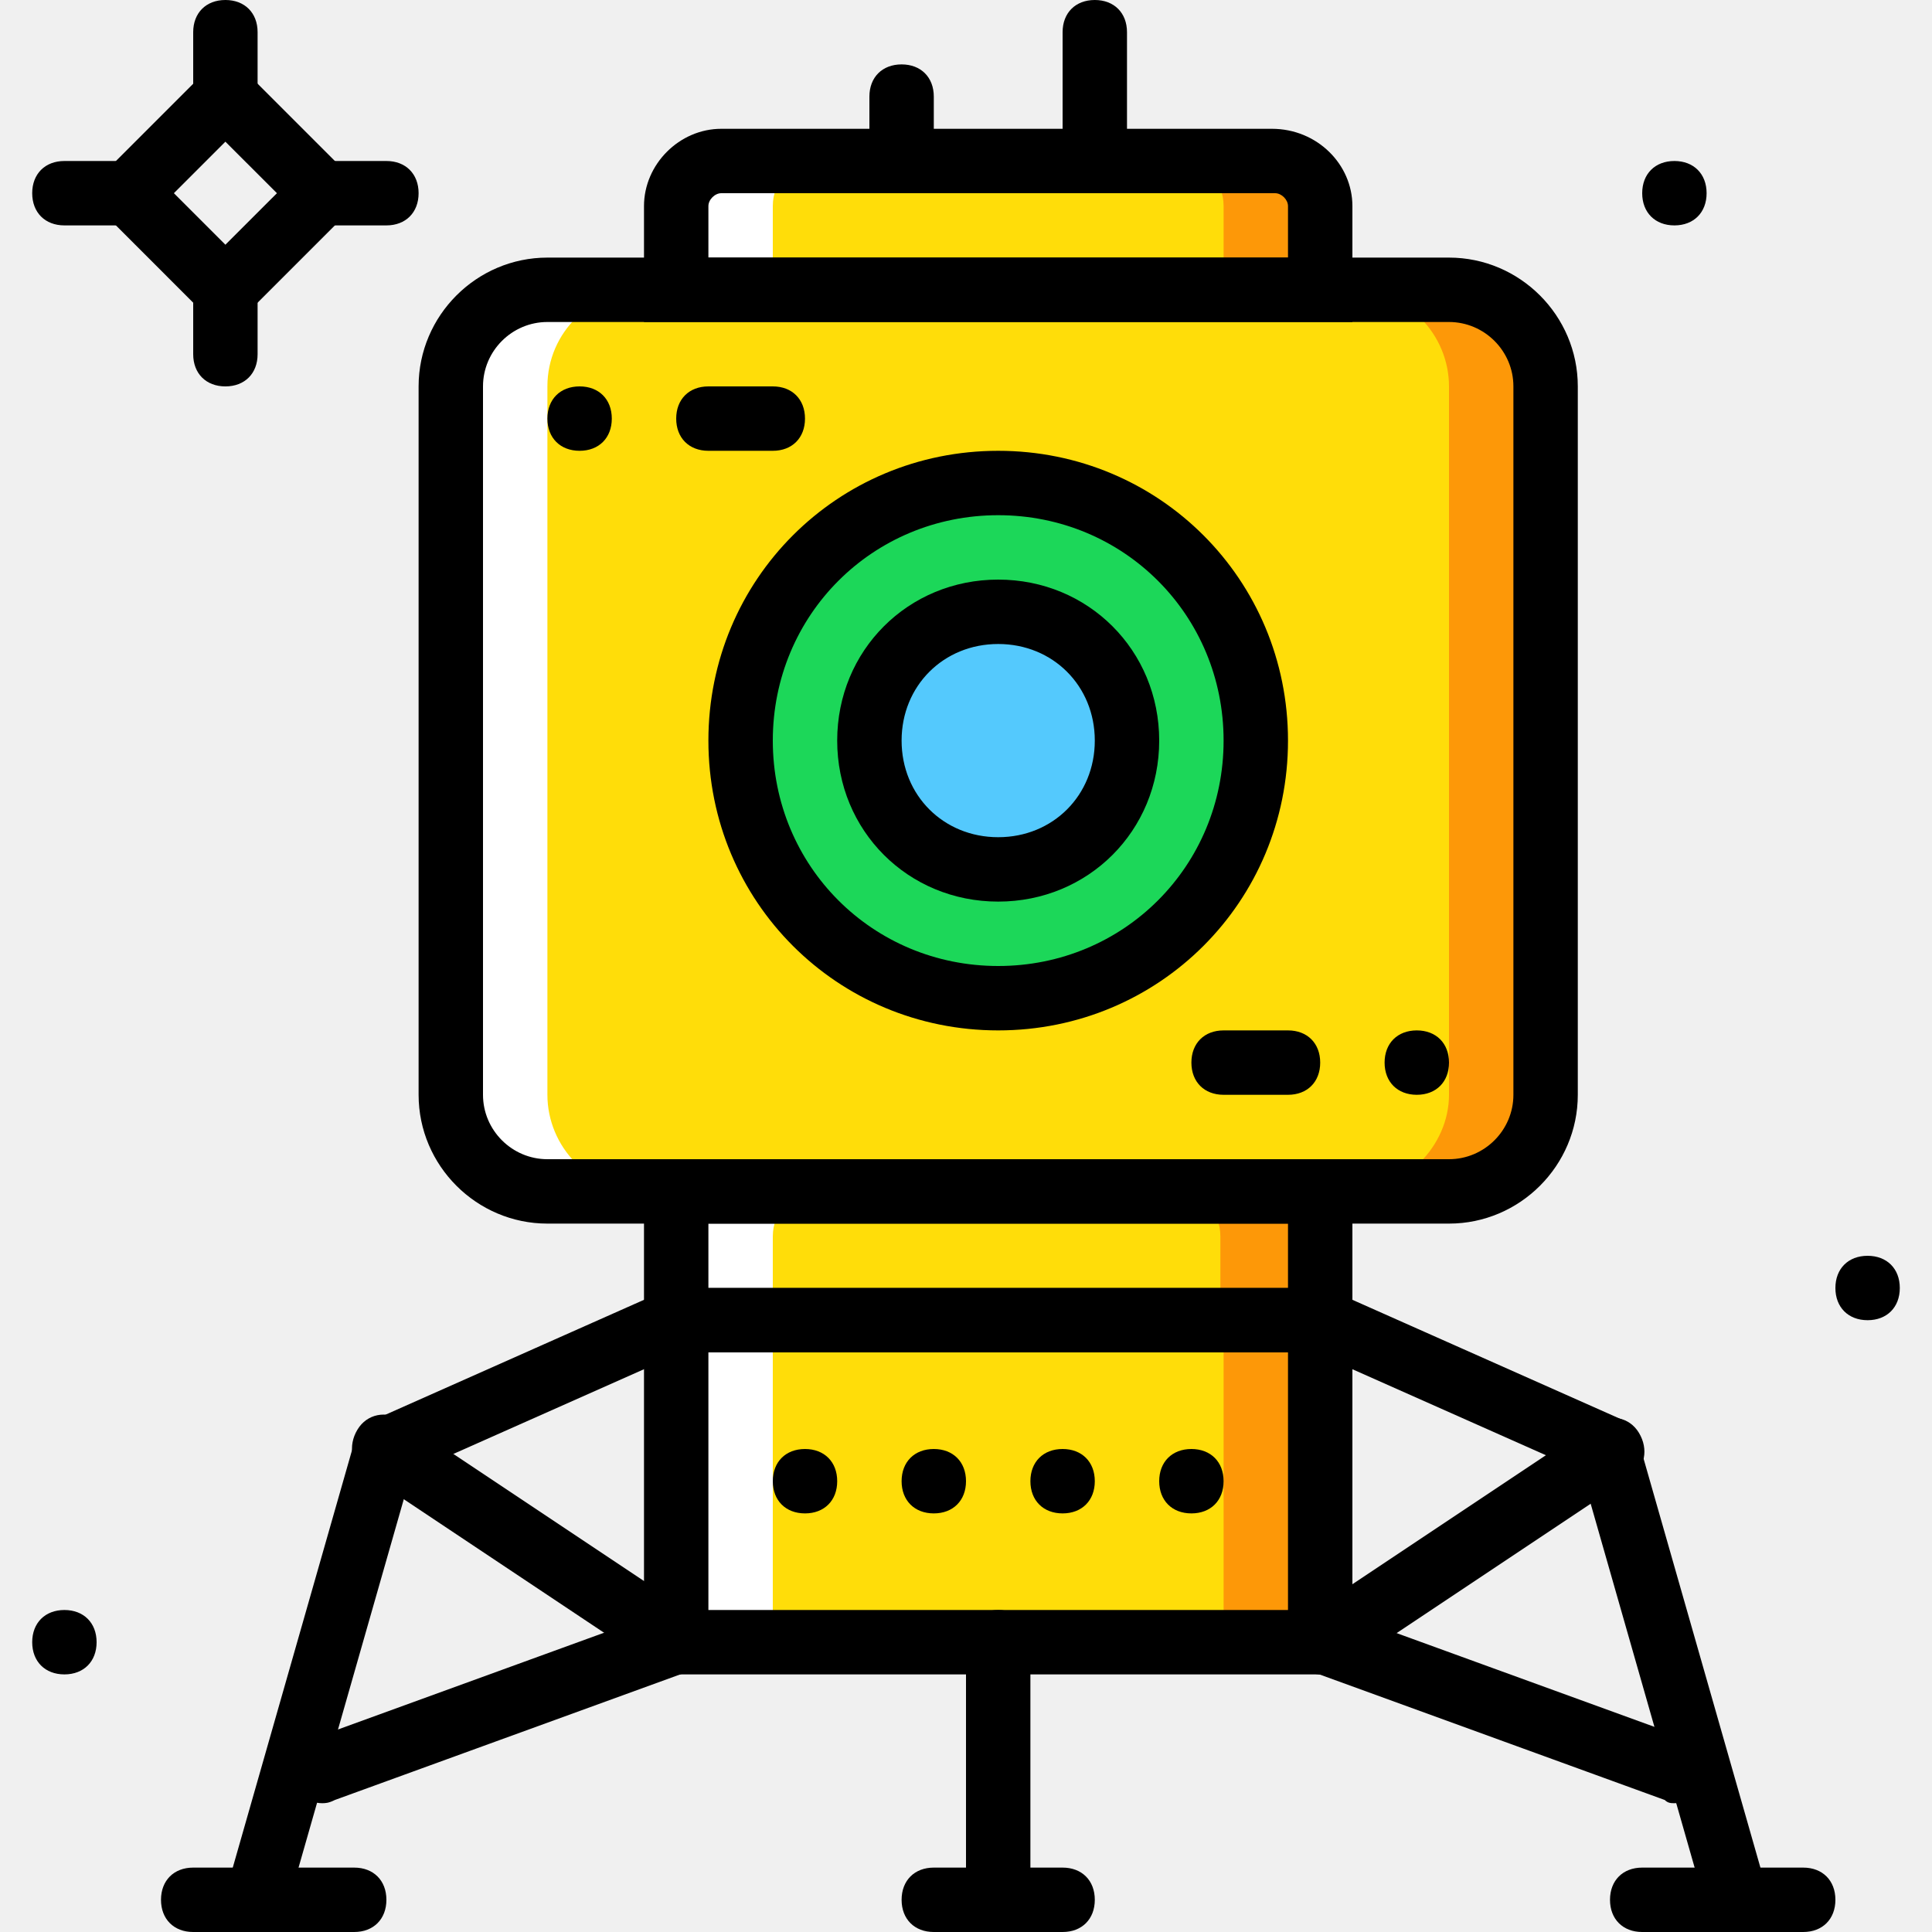
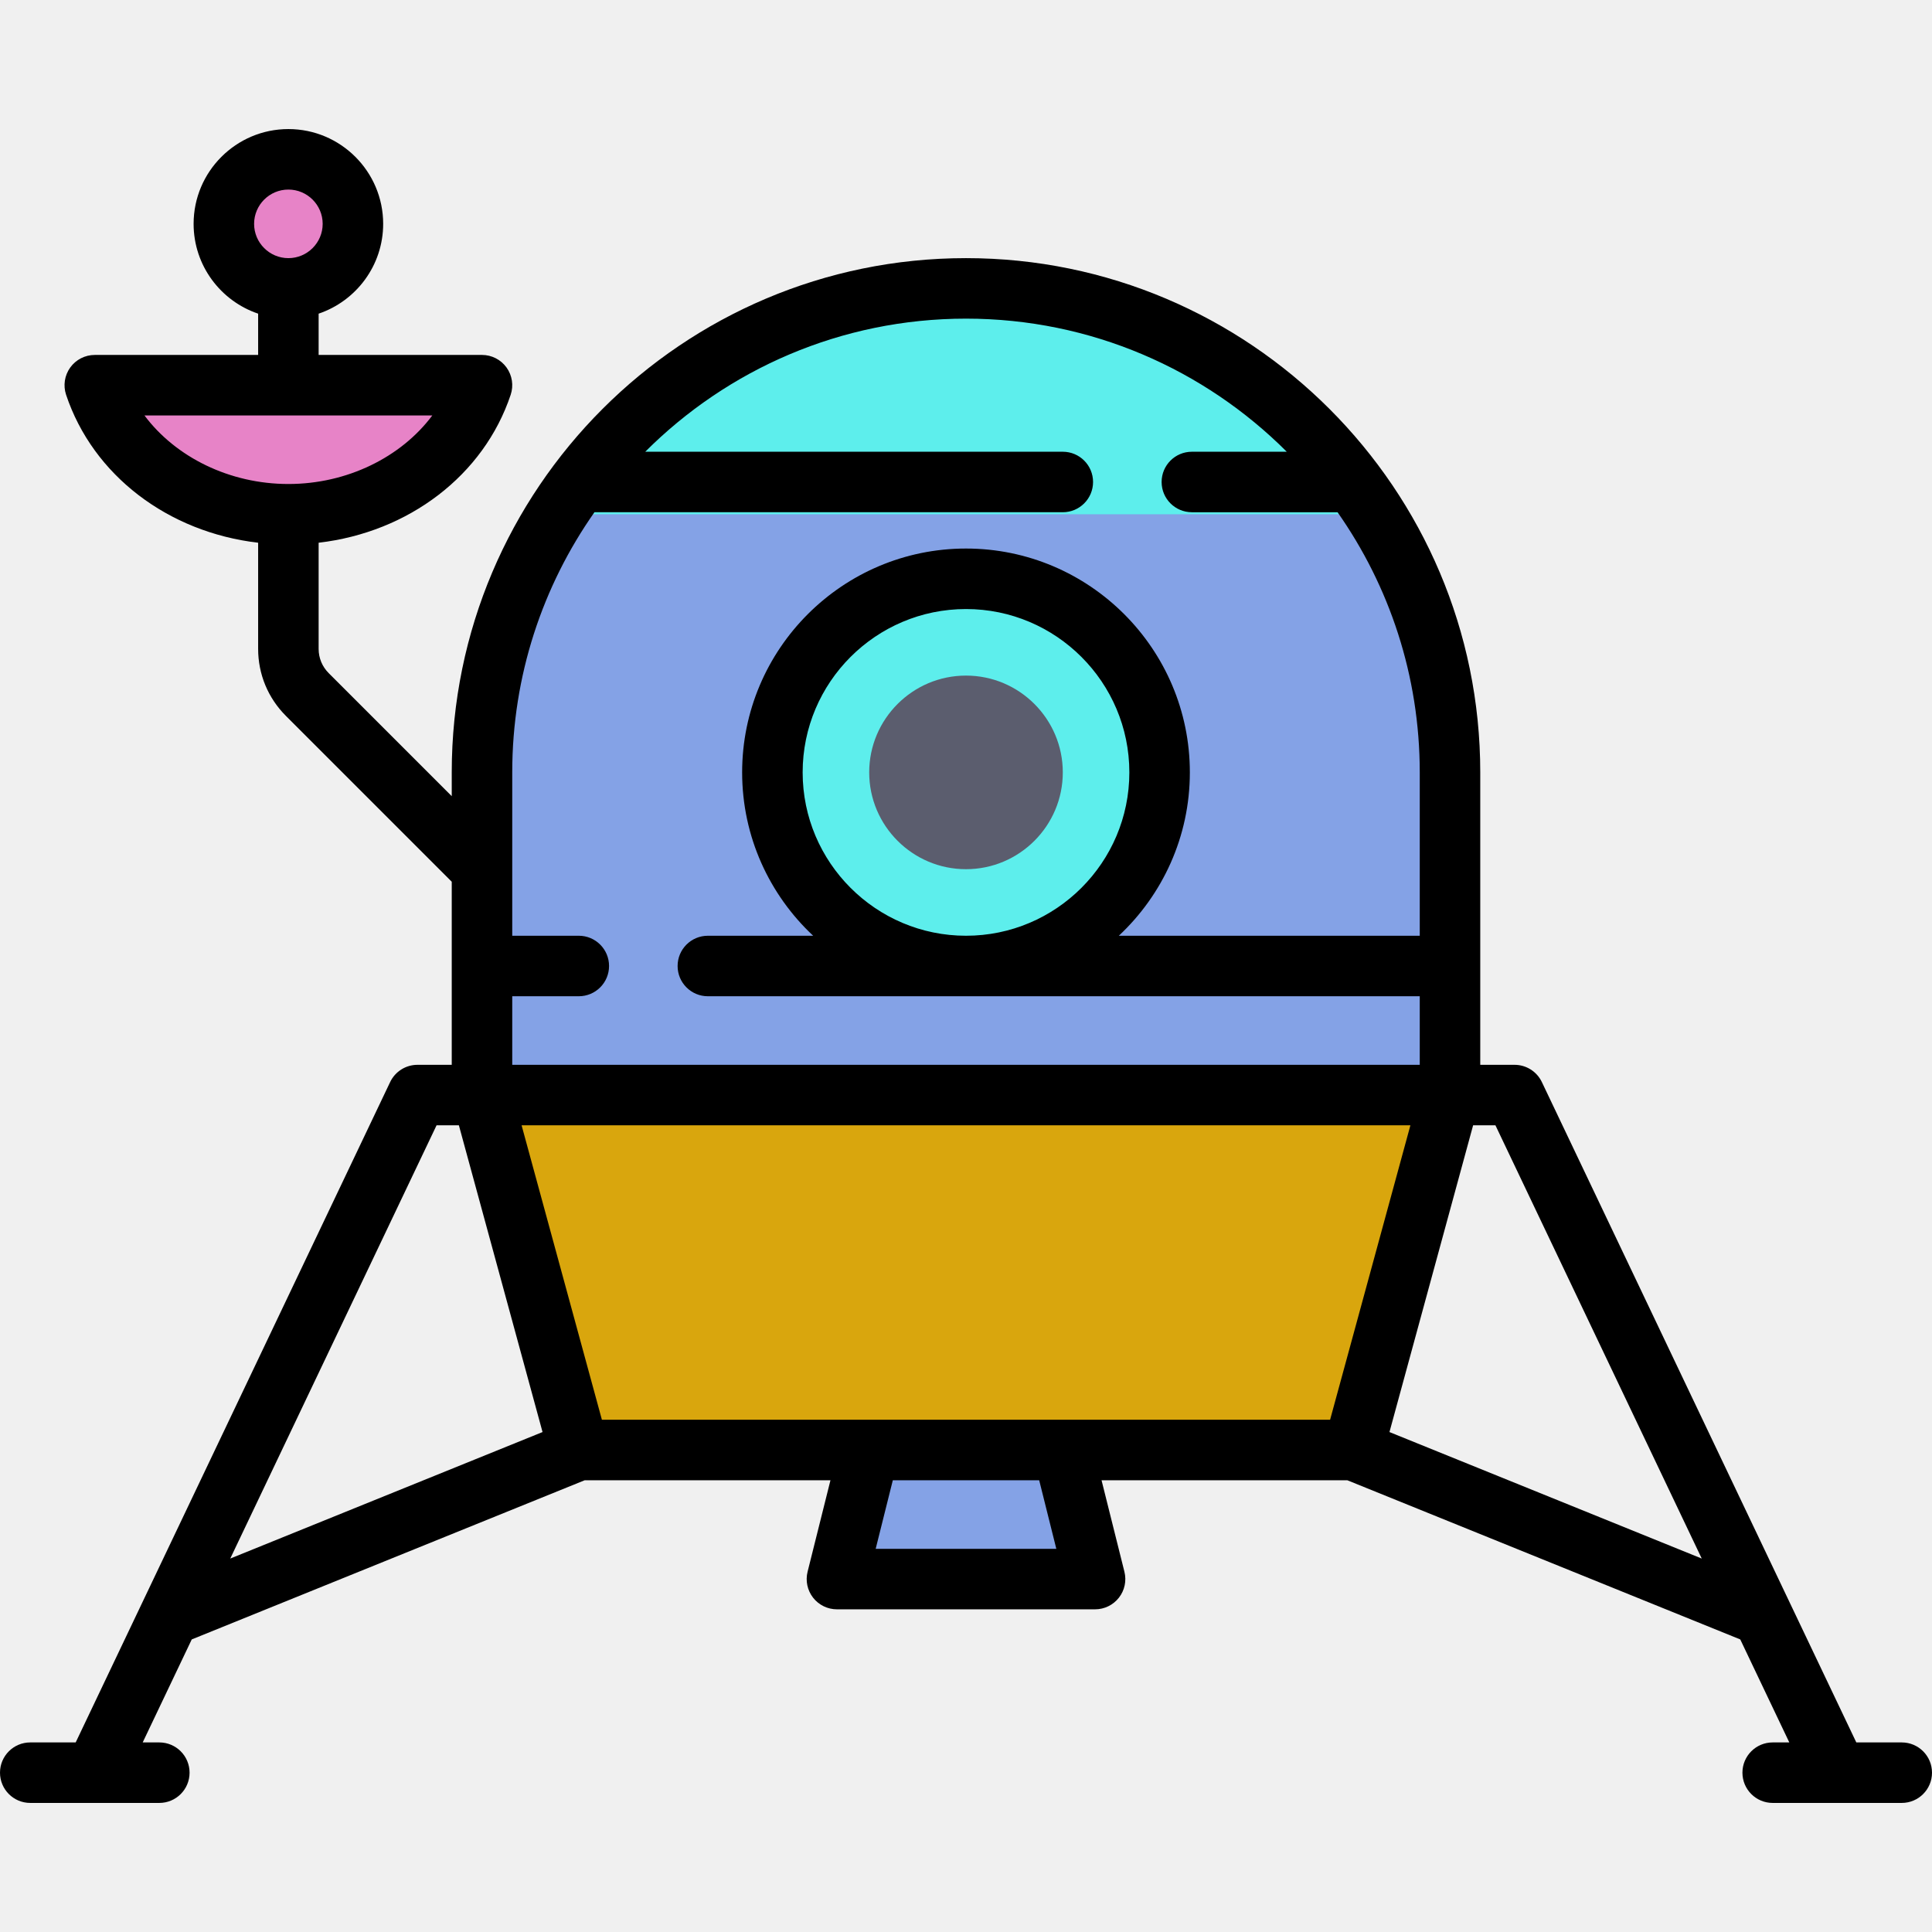
<svg xmlns="http://www.w3.org/2000/svg" height="200px" width="200px" version="1.1" id="Layer_1" viewBox="0 0 512 512" xml:space="preserve" fill="#000000">
  <g id="SVGRepo_bgCarrier" stroke-width="0" />
  <g id="SVGRepo_tracerCarrier" stroke-linecap="round" stroke-linejoin="round" />
  <g id="SVGRepo_iconCarrier">
-     <g transform="translate(0 1)">
-       <polygon style="fill:#FD9808;" points="264.533,434.2 349.867,434.2 349.867,348.867 264.533,348.867 " />
-       <polygon style="fill:#FFFFFF;" points="179.2,434.2 264.533,434.2 264.533,348.867 179.2,348.867 " />
-       <polygon style="fill:#FFDD09;" points="204.8,434.2 324.267,434.2 324.267,348.867 204.8,348.867 " />
-       <path style="fill:#FD9808;" d="M349.867,75.8H256V53.613c0-6.827,5.12-11.947,11.947-11.947h69.12c7.68,0,12.8,5.12,12.8,11.947 V75.8z" />
-       <path style="fill:#FFFFFF;" d="M273.067,75.8H179.2V53.613c0-6.827,5.12-11.947,11.947-11.947h69.12c7.68,0,12.8,5.12,12.8,11.947 V75.8z" />
-       <path style="fill:#FFDD09;" d="M324.267,75.8H204.8V53.613c0-6.827,5.12-11.947,11.947-11.947h94.72c7.68,0,12.8,5.12,12.8,11.947 V75.8z" />
-       <path style="fill:#FD9808;" d="M349.867,348.867H256V326.68c0-6.827,5.12-11.947,11.947-11.947h69.12 c6.827,0,11.947,5.12,11.947,11.947v22.187H349.867z" />
-       <path style="fill:#FFFFFF;" d="M273.067,348.867H179.2V326.68c0-6.827,5.12-11.947,11.947-11.947h69.12 c6.827,0,11.947,5.12,11.947,11.947v22.187H273.067z" />
-       <path style="fill:#FFDD09;" d="M324.267,348.867H204.8V326.68c0-6.827,5.12-11.947,11.947-11.947h94.72 c6.827,0,11.947,5.12,11.947,11.947v22.187H324.267z" />
-       <path style="fill:#FD9808;" d="M384,314.733H247.467c-14.507,0-25.6-11.947-25.6-25.6V101.4c0-14.507,11.947-25.6,25.6-25.6H384 c14.507,0,25.6,11.947,25.6,25.6v187.733C409.6,302.787,397.653,314.733,384,314.733" />
-       <path style="fill:#FFFFFF;" d="M281.6,314.733H145.067c-14.507,0-25.6-11.947-25.6-25.6V101.4c0-14.507,11.947-25.6,25.6-25.6 H281.6c14.507,0,25.6,11.947,25.6,25.6v187.733C307.2,302.787,295.253,314.733,281.6,314.733" />
-       <path style="fill:#FFDD09;" d="M358.4,314.733H170.667c-14.507,0-25.6-11.947-25.6-25.6V101.4c0-14.507,11.947-25.6,25.6-25.6 H358.4c14.507,0,25.6,11.947,25.6,25.6v187.733C384,302.787,372.053,314.733,358.4,314.733" />
-       <path style="fill:#1CD759;" d="M332.8,195.267c0,37.547-30.72,68.267-68.267,68.267s-68.267-30.72-68.267-68.267 S226.987,127,264.533,127S332.8,157.72,332.8,195.267" />
-       <path style="fill:#54C9FD;" d="M298.667,195.267c0,18.773-15.36,34.133-34.133,34.133S230.4,214.04,230.4,195.267 s15.36-34.133,34.133-34.133S298.667,176.493,298.667,195.267" />
-       <path d="M452.267,50.2c0,5.12-3.413,8.533-8.533,8.533c-5.12,0-8.533-3.413-8.533-8.533s3.413-8.533,8.533-8.533 C448.853,41.667,452.267,45.08,452.267,50.2" />
-       <path d="M503.467,340.333c0,5.12-3.413,8.533-8.533,8.533c-5.12,0-8.533-3.413-8.533-8.533c0-5.12,3.413-8.533,8.533-8.533 C500.053,331.8,503.467,335.213,503.467,340.333" />
-       <path d="M25.6,434.2c0,5.12-3.413,8.533-8.533,8.533s-8.533-3.413-8.533-8.533c0-5.12,3.413-8.533,8.533-8.533 S25.6,429.08,25.6,434.2" />
-       <path d="M349.867,442.733H179.2c-5.12,0-8.533-3.413-8.533-8.533v-85.333c0-5.12,3.413-8.533,8.533-8.533h170.667 c5.12,0,8.533,3.413,8.533,8.533V434.2C358.4,439.32,354.987,442.733,349.867,442.733z M187.733,425.667h153.6V357.4h-153.6 V425.667z" />
-       <path d="M102.4,391.533c-3.413,0-5.973-1.707-7.68-5.12c-1.707-4.267,0-9.387,4.267-11.093l76.8-34.133 c4.267-1.707,9.387,0,11.093,4.267c1.707,4.267,0,9.387-4.267,11.093l-76.8,34.133C104.96,391.533,103.253,391.533,102.4,391.533z" />
-       <path d="M68.267,511c-0.853,0-1.707,0-2.56,0c-4.267-1.707-6.827-5.973-5.973-10.24l34.133-119.467 c1.707-4.267,5.973-6.827,10.24-5.973c4.267,1.707,6.827,5.973,5.973,10.24L75.947,505.027C75.093,508.44,71.68,511,68.267,511z" />
-       <path d="M93.867,511H51.2c-5.12,0-8.533-3.413-8.533-8.533c0-5.12,3.413-8.533,8.533-8.533h42.667c5.12,0,8.533,3.413,8.533,8.533 C102.4,507.587,98.987,511,93.867,511z" />
-       <path d="M477.867,511H435.2c-5.12,0-8.533-3.413-8.533-8.533c0-5.12,3.413-8.533,8.533-8.533h42.667 c5.12,0,8.533,3.413,8.533,8.533C486.4,507.587,482.987,511,477.867,511z" />
-       <path d="M281.6,511h-34.133c-5.12,0-8.533-3.413-8.533-8.533c0-5.12,3.413-8.533,8.533-8.533H281.6c5.12,0,8.533,3.413,8.533,8.533 C290.133,507.587,286.72,511,281.6,511z" />
-       <path d="M264.533,511c-5.12,0-8.533-3.413-8.533-8.533V434.2c0-5.12,3.413-8.533,8.533-8.533c5.12,0,8.533,3.413,8.533,8.533 v68.267C273.067,507.587,269.653,511,264.533,511z" />
-       <path d="M221.867,391.533c0,5.12-3.413,8.533-8.533,8.533c-5.12,0-8.533-3.413-8.533-8.533s3.413-8.533,8.533-8.533 C218.453,383,221.867,386.413,221.867,391.533" />
-       <path d="M256,391.533c0,5.12-3.413,8.533-8.533,8.533c-5.12,0-8.533-3.413-8.533-8.533s3.413-8.533,8.533-8.533 C252.587,383,256,386.413,256,391.533" />
-       <path d="M290.133,391.533c0,5.12-3.413,8.533-8.533,8.533s-8.533-3.413-8.533-8.533S276.48,383,281.6,383 S290.133,386.413,290.133,391.533" />
-       <path d="M324.267,391.533c0,5.12-3.413,8.533-8.533,8.533c-5.12,0-8.533-3.413-8.533-8.533s3.413-8.533,8.533-8.533 C320.853,383,324.267,386.413,324.267,391.533" />
-       <path d="M85.333,476.867c-3.413,0-6.827-2.56-7.68-5.973c-1.707-4.267,0.853-9.387,5.12-11.093l93.867-34.133 c4.267-1.707,9.387,0.853,11.093,5.12c1.707,4.267-0.853,9.387-5.12,11.093l-93.867,34.133 C87.04,476.867,86.187,476.867,85.333,476.867z" />
-       <path d="M179.2,442.733c-1.707,0-3.413-0.853-5.12-1.707l-76.8-51.2c-4.267-2.56-5.12-7.68-2.56-11.947 c2.56-4.267,7.68-5.12,11.947-2.56l76.8,51.2c4.267,2.56,5.12,7.68,2.56,11.947C184.32,441.027,181.76,442.733,179.2,442.733z" />
-       <path d="M426.667,391.533c-0.853,0-2.56,0-3.413-0.853l-76.8-34.133c-4.267-1.707-5.973-6.827-4.267-11.093 s6.827-5.973,11.093-4.267l76.8,34.133c4.267,1.707,5.973,6.827,4.267,11.093C432.64,389.827,430.08,391.533,426.667,391.533z" />
-       <path d="M460.8,511c-3.413,0-6.827-2.56-8.533-5.973L418.133,385.56c-1.707-4.267,1.707-9.387,5.973-10.24 c4.267-0.853,9.387,1.707,10.24,5.973L468.48,500.76c1.707,4.267-1.707,9.387-5.973,10.24C462.507,511,461.653,511,460.8,511z" />
-       <path d="M443.733,476.867c-0.853,0-1.707,0-2.56-0.853l-93.867-34.133c-4.267-1.707-6.827-6.827-5.12-11.093 s6.827-6.827,11.093-5.12l93.867,34.133c4.267,1.707,6.827,6.827,5.12,11.093C450.56,474.307,447.147,476.867,443.733,476.867z" />
-       <path d="M349.867,442.733c-2.56,0-5.12-1.707-6.827-3.413c-2.56-4.267-1.707-9.387,2.56-11.947l76.8-51.2 c4.267-2.56,9.387-1.707,11.947,2.56c2.56,4.267,1.707,9.387-2.56,11.947l-76.8,51.2 C353.28,441.88,351.573,442.733,349.867,442.733z" />
-       <path d="M384,323.267H145.067c-18.773,0-34.133-15.36-34.133-34.133V101.4c0-18.773,15.36-34.133,34.133-34.133H384 c18.773,0,34.133,15.36,34.133,34.133v187.733C418.133,307.907,402.773,323.267,384,323.267z M145.067,84.333 c-9.387,0-17.067,7.68-17.067,17.067v187.733c0,9.387,7.68,17.067,17.067,17.067H384c9.387,0,17.067-7.68,17.067-17.067V101.4 c0-9.387-7.68-17.067-17.067-17.067H145.067z" />
-       <path d="M358.4,357.4H170.667v-51.2H358.4V357.4z M187.733,340.333h153.6v-17.067h-153.6V340.333z" />
-       <path d="M358.4,84.333H170.667v-30.72c0-11.093,9.387-20.48,20.48-20.48h145.92c11.947,0,21.333,9.387,21.333,20.48V84.333z M187.733,67.267h153.6V53.613c0-1.707-1.707-3.413-3.413-3.413H191.147c-1.707,0-3.413,1.707-3.413,3.413V67.267z" />
-       <path d="M290.133,50.2c-5.12,0-8.533-3.413-8.533-8.533V7.533c0-5.12,3.413-8.533,8.533-8.533c5.12,0,8.533,3.413,8.533,8.533 v34.133C298.667,46.787,295.253,50.2,290.133,50.2z" />
-       <path d="M238.933,50.2c-5.12,0-8.533-3.413-8.533-8.533V24.6c0-5.12,3.413-8.533,8.533-8.533c5.12,0,8.533,3.413,8.533,8.533 v17.067C247.467,46.787,244.053,50.2,238.933,50.2z" />
-       <path d="M264.533,272.067c-42.667,0-76.8-34.133-76.8-76.8s34.133-76.8,76.8-76.8s76.8,34.133,76.8,76.8 S307.2,272.067,264.533,272.067z M264.533,135.533c-33.28,0-59.733,26.453-59.733,59.733S231.253,255,264.533,255 s59.733-26.453,59.733-59.733S297.813,135.533,264.533,135.533z" />
-       <path d="M264.533,237.933c-23.893,0-42.667-18.773-42.667-42.667S240.64,152.6,264.533,152.6c23.893,0,42.667,18.773,42.667,42.667 S288.427,237.933,264.533,237.933z M264.533,169.667c-14.507,0-25.6,11.093-25.6,25.6s11.093,25.6,25.6,25.6 c14.507,0,25.6-11.093,25.6-25.6S279.04,169.667,264.533,169.667z" />
-       <path d="M162.133,109.933c0,5.12-3.413,8.533-8.533,8.533c-5.12,0-8.533-3.413-8.533-8.533s3.413-8.533,8.533-8.533 C158.72,101.4,162.133,104.813,162.133,109.933" />
-       <path d="M204.8,118.467h-17.067c-5.12,0-8.533-3.413-8.533-8.533s3.413-8.533,8.533-8.533H204.8c5.12,0,8.533,3.413,8.533,8.533 S209.92,118.467,204.8,118.467z" />
-       <path d="M366.933,280.6c0-5.12,3.413-8.533,8.533-8.533c5.12,0,8.533,3.413,8.533,8.533s-3.413,8.533-8.533,8.533 C370.347,289.133,366.933,285.72,366.933,280.6" />
-       <path d="M341.333,289.133h-17.067c-5.12,0-8.533-3.413-8.533-8.533c0-5.12,3.413-8.533,8.533-8.533h17.067 c5.12,0,8.533,3.413,8.533,8.533S346.453,289.133,341.333,289.133z" />
-       <path d="M59.733,87.747L22.187,50.2l37.547-37.547L97.28,50.2L59.733,87.747z M46.08,50.2l13.653,13.653L73.387,50.2L59.733,36.547 L46.08,50.2z" />
-       <path d="M59.733,33.133c-5.12,0-8.533-3.413-8.533-8.533V7.533C51.2,2.413,54.613-1,59.733-1s8.533,3.413,8.533,8.533V24.6 C68.267,29.72,64.853,33.133,59.733,33.133z" />
-       <path d="M102.4,58.733H85.333c-5.12,0-8.533-3.413-8.533-8.533s3.413-8.533,8.533-8.533H102.4c5.12,0,8.533,3.413,8.533,8.533 S107.52,58.733,102.4,58.733z" />
-       <path d="M59.733,101.4c-5.12,0-8.533-3.413-8.533-8.533V75.8c0-5.12,3.413-8.533,8.533-8.533s8.533,3.413,8.533,8.533v17.067 C68.267,97.987,64.853,101.4,59.733,101.4z" />
-       <path d="M34.133,58.733H17.067c-5.12,0-8.533-3.413-8.533-8.533s3.413-8.533,8.533-8.533h17.067c5.12,0,8.533,3.413,8.533,8.533 S39.253,58.733,34.133,58.733z" />
+     <g>
+       <path style="fill:#84a2e6;" d="M127.733,290.204v-85.511c0-70.84,57.427-128.267,128.267-128.267l0,0 c70.84,0,128.267,57.427,128.267,128.267v85.511H127.733z" />
+       <polygon style="fill:#84a2e6;" points="281.653,384.266 230.347,384.266 221.795,418.471 290.205,418.471 " />
    </g>
+     <path style="fill:#5deeec;" d="M256,255.999c-28.293,0-51.307-23.014-51.307-51.307s23.014-51.307,51.307-51.307 s51.307,23.014,51.307,51.307S284.293,255.999,256,255.999z" />
+     <g>
+       <path style="fill:#e783c7;" d="M25.119,102.078c6.598,19.765,27.017,34.205,51.307,34.205s44.709-14.439,51.307-34.205H25.119z" />
+       <circle style="fill:#e783c7;" cx="76.426" cy="59.324" r="17.102" />
+     </g>
+     <polygon style="fill:#d9a60d;" points="127.733,290.204 153.386,384.266 358.614,384.266 384.267,290.204 " />
+     <path style="fill:#5B5D6E;" d="M256,179.039c-14.148,0-25.653,11.506-25.653,25.653c0,14.148,11.506,25.653,25.653,25.653 s25.653-11.506,25.653-25.653C281.653,190.544,270.148,179.039,256,179.039z" />
+     <path style="fill:#5deeec;" d="M147.63,136.283h216.74C341.641,100.354,301.66,76.425,256,76.425S170.359,100.354,147.63,136.283z" />
+     <path d="M503.983,461.761h-12.04l-83.335-175.005c-1.33-2.792-4.146-4.569-7.237-4.569h-9.087v-77.495 c0-75.147-61.136-136.284-136.284-136.284s-136.284,61.136-136.284,136.284v6.3L87.104,178.38c-1.716-1.716-2.662-3.998-2.662-6.425 v-28.126c23.842-2.781,43.757-17.834,50.894-39.212c0.816-2.446,0.406-5.133-1.1-7.225c-1.507-2.092-3.927-3.331-6.504-3.331h-43.29 V83.123c9.93-3.354,17.102-12.752,17.102-23.8c0-13.851-11.268-25.119-25.119-25.119S51.307,45.472,51.307,59.323 c0,11.048,7.172,20.446,17.102,23.8v10.939h-43.29c-2.578,0-4.998,1.24-6.504,3.331c-1.506,2.092-1.915,4.779-1.1,7.225 c7.137,21.378,27.053,36.431,50.894,39.212v28.126c0,6.709,2.612,13.018,7.357,17.762l43.95,43.949v48.521h-9.086 c-3.092,0-5.909,1.779-7.237,4.569L20.057,461.761H8.017c-4.427,0-8.017,3.589-8.017,8.017c0,4.427,3.589,8.017,8.017,8.017h34.205 c4.427,0,8.017-3.589,8.017-8.017c0-4.427-3.589-8.017-8.017-8.017h-4.406l13-27.298c0.011-0.004,0.021-0.006,0.031-0.011 l104.102-42.169h65.131l-6.061,24.244c-0.6,2.394-0.061,4.932,1.458,6.878c1.519,1.946,3.85,3.083,6.319,3.083h68.409 c2.469,0,4.799-1.137,6.319-3.083c1.52-1.945,2.058-4.483,1.458-6.878l-6.061-24.244h65.131l104.102,42.169 c0.011,0.004,0.021,0.006,0.031,0.011l12.999,27.298h-4.405c-4.427,0-8.017,3.589-8.017,8.017c0,4.427,3.589,8.017,8.017,8.017 h17.078c0.01,0,0.02,0.002,0.03,0.002c0.013,0,0.026-0.002,0.039-0.002h17.058c4.427,0,8.017-3.589,8.017-8.017 C512,465.35,508.411,461.761,503.983,461.761z M76.426,50.237c5.01,0,9.086,4.076,9.086,9.086c0,5.01-4.076,9.086-9.086,9.086 s-9.086-4.076-9.086-9.086C67.34,54.313,71.416,50.237,76.426,50.237z M38.282,110.095h76.287 c-8.272,11.073-22.572,18.171-38.143,18.171S46.555,121.168,38.282,110.095z M135.749,264.016h17.64 c4.427,0,8.017-3.589,8.017-8.017c0-4.427-3.589-8.017-8.017-8.017h-17.64v-43.29c0-25.63,8.066-49.41,21.784-68.944h124.122 c4.427,0,8.017-3.589,8.017-8.017c0-4.427-3.589-8.017-8.017-8.017H170.997C192.773,97.933,222.841,84.442,256,84.442 s63.227,13.492,85.003,35.273h-25.146c-4.427,0-8.017,3.589-8.017,8.017c0,4.427,3.589,8.017,8.017,8.017h38.609 c13.718,19.534,21.784,43.314,21.784,68.944v43.29H296.5c11.572-10.832,18.823-26.226,18.823-43.29 c0-32.711-26.612-59.324-59.324-59.324s-59.324,26.612-59.324,59.324c0,17.064,7.251,32.458,18.823,43.29h-27.909 c-4.427,0-8.017,3.589-8.017,8.017c0,4.427,3.589,8.017,8.017,8.017h188.66v18.171H135.749V264.016z M212.71,204.692 c0-23.871,19.42-43.29,43.29-43.29s43.29,19.42,43.29,43.29s-19.42,43.29-43.29,43.29S212.71,228.563,212.71,204.692z M352.49,376.249H159.51l-21.281-78.029h235.542L352.49,376.249z M115.692,298.22h5.917l22.17,81.288L61.02,413.032L115.692,298.22z M279.937,410.454h-47.874l4.543-18.171h38.789L279.937,410.454z M368.221,379.509l22.17-81.288h5.917l54.672,114.812 L368.221,379.509z" />
  </g>
</svg>
